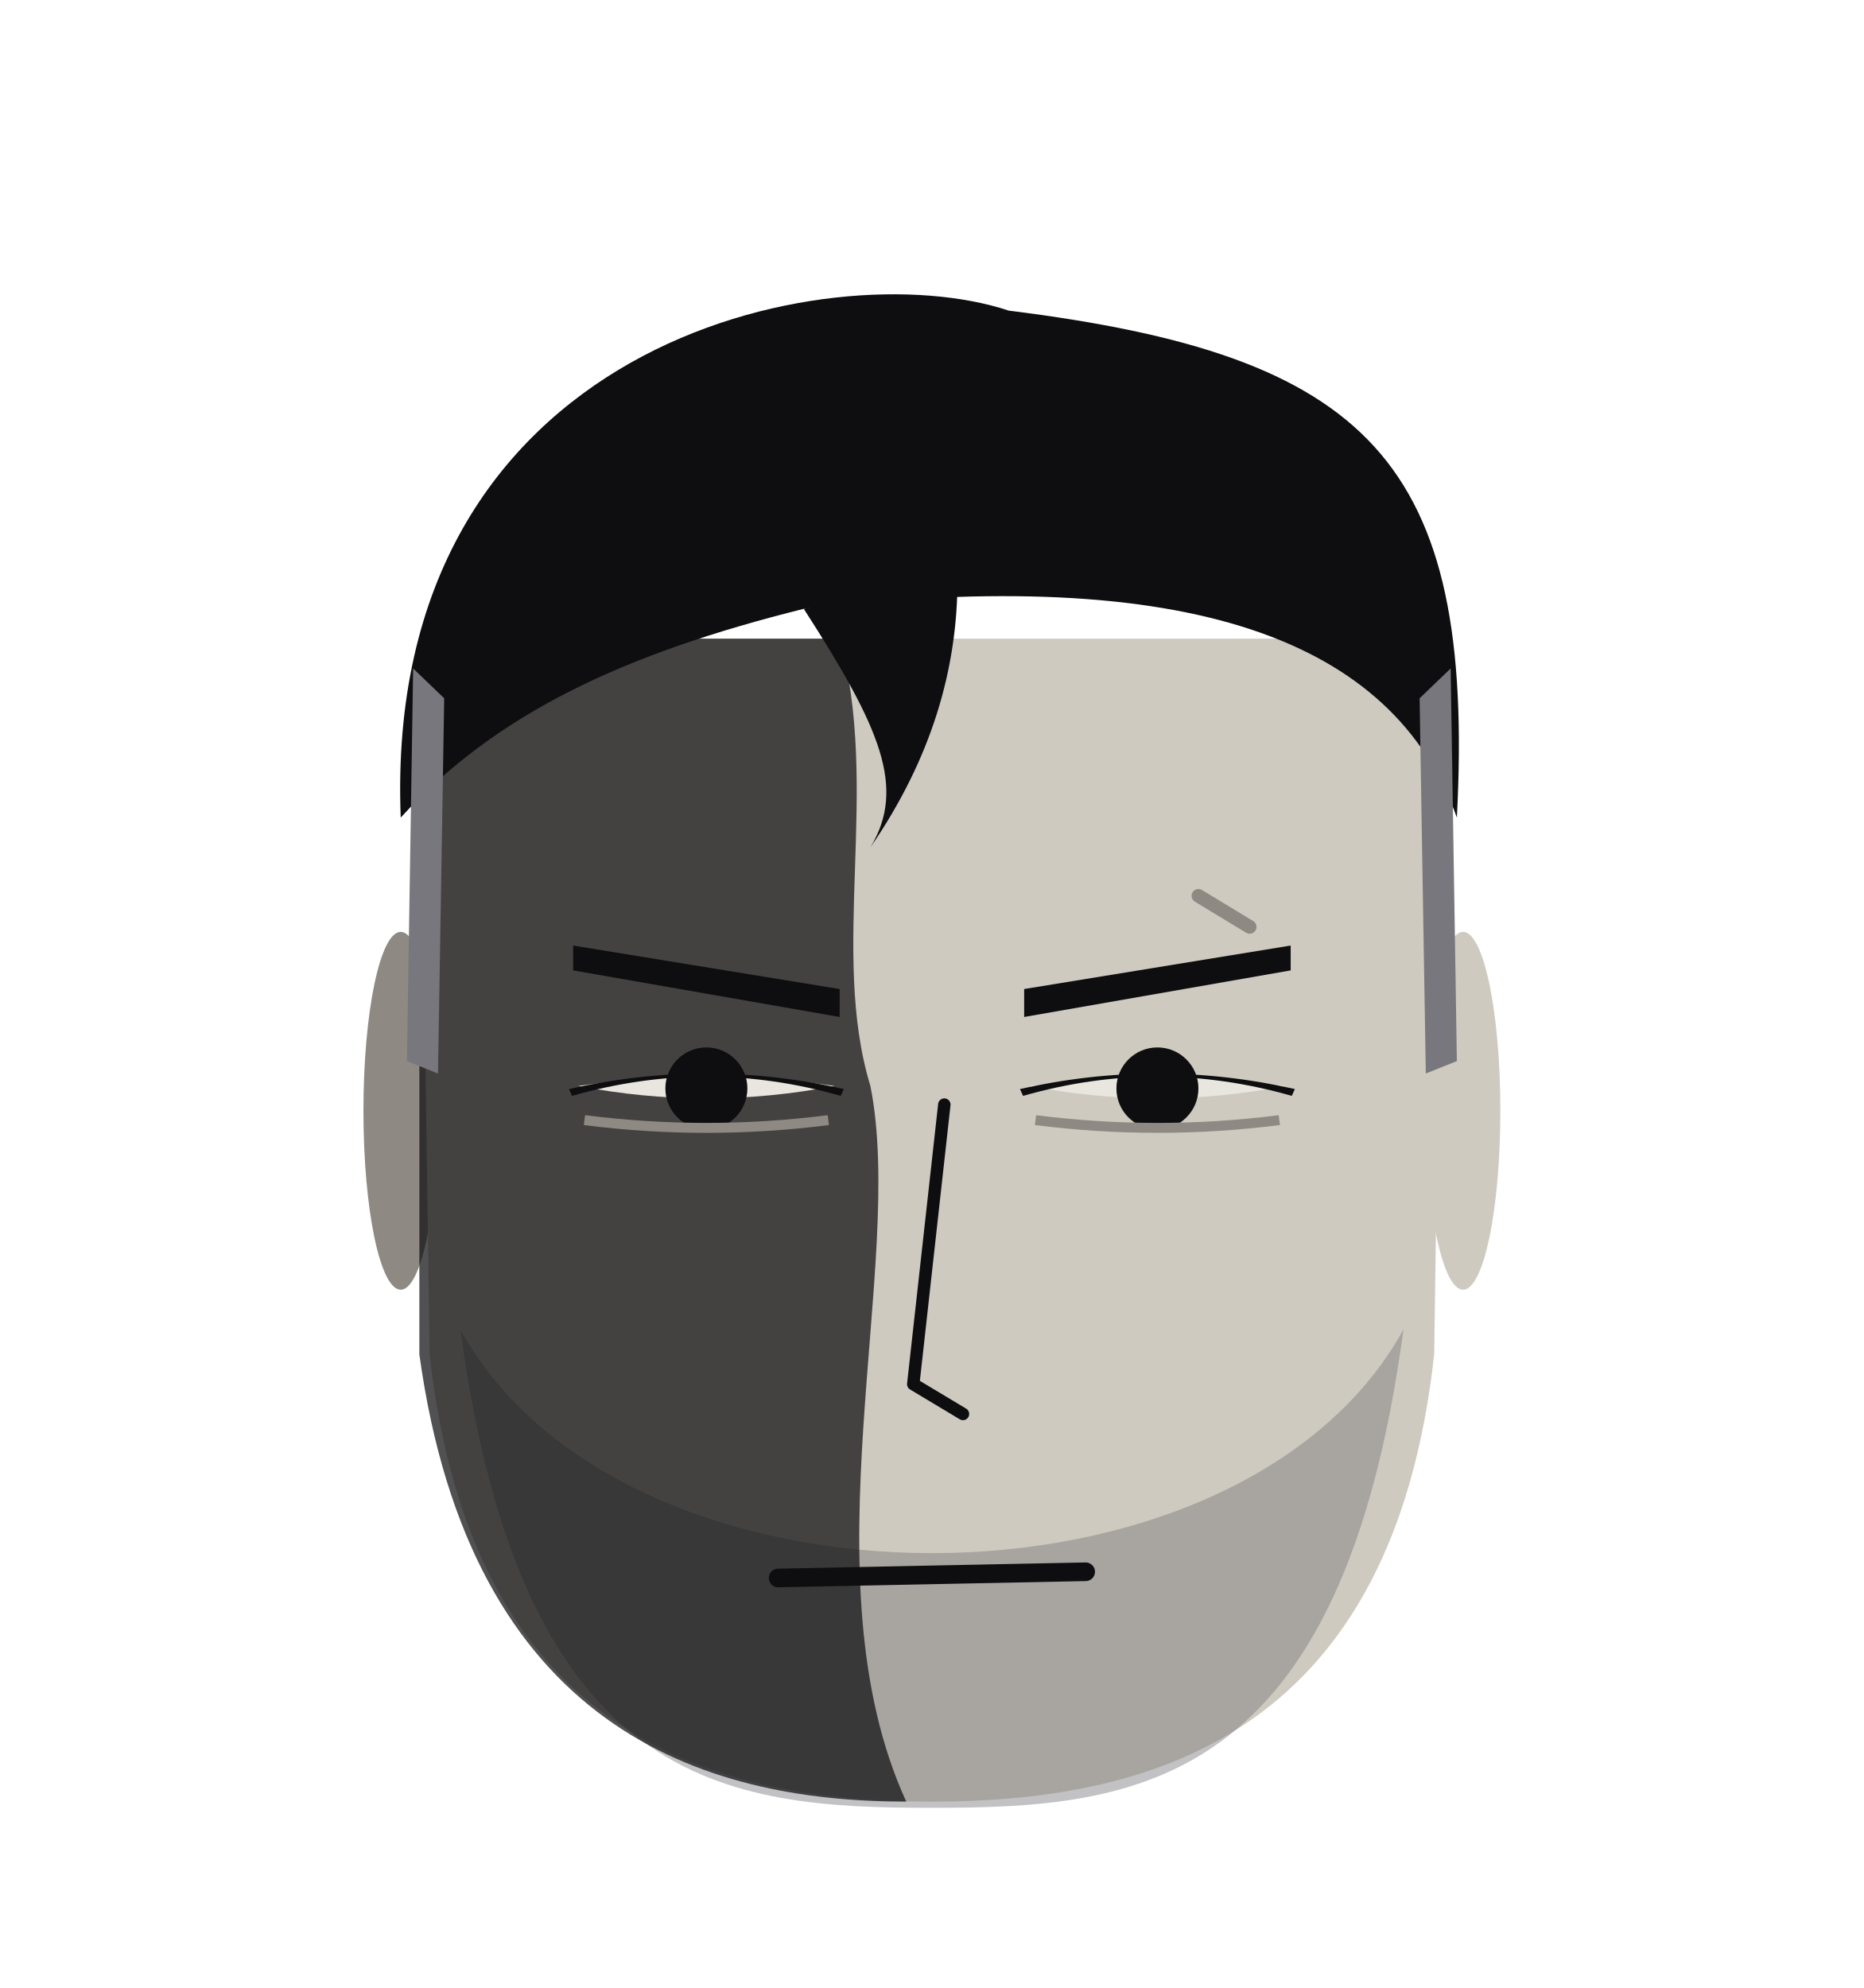
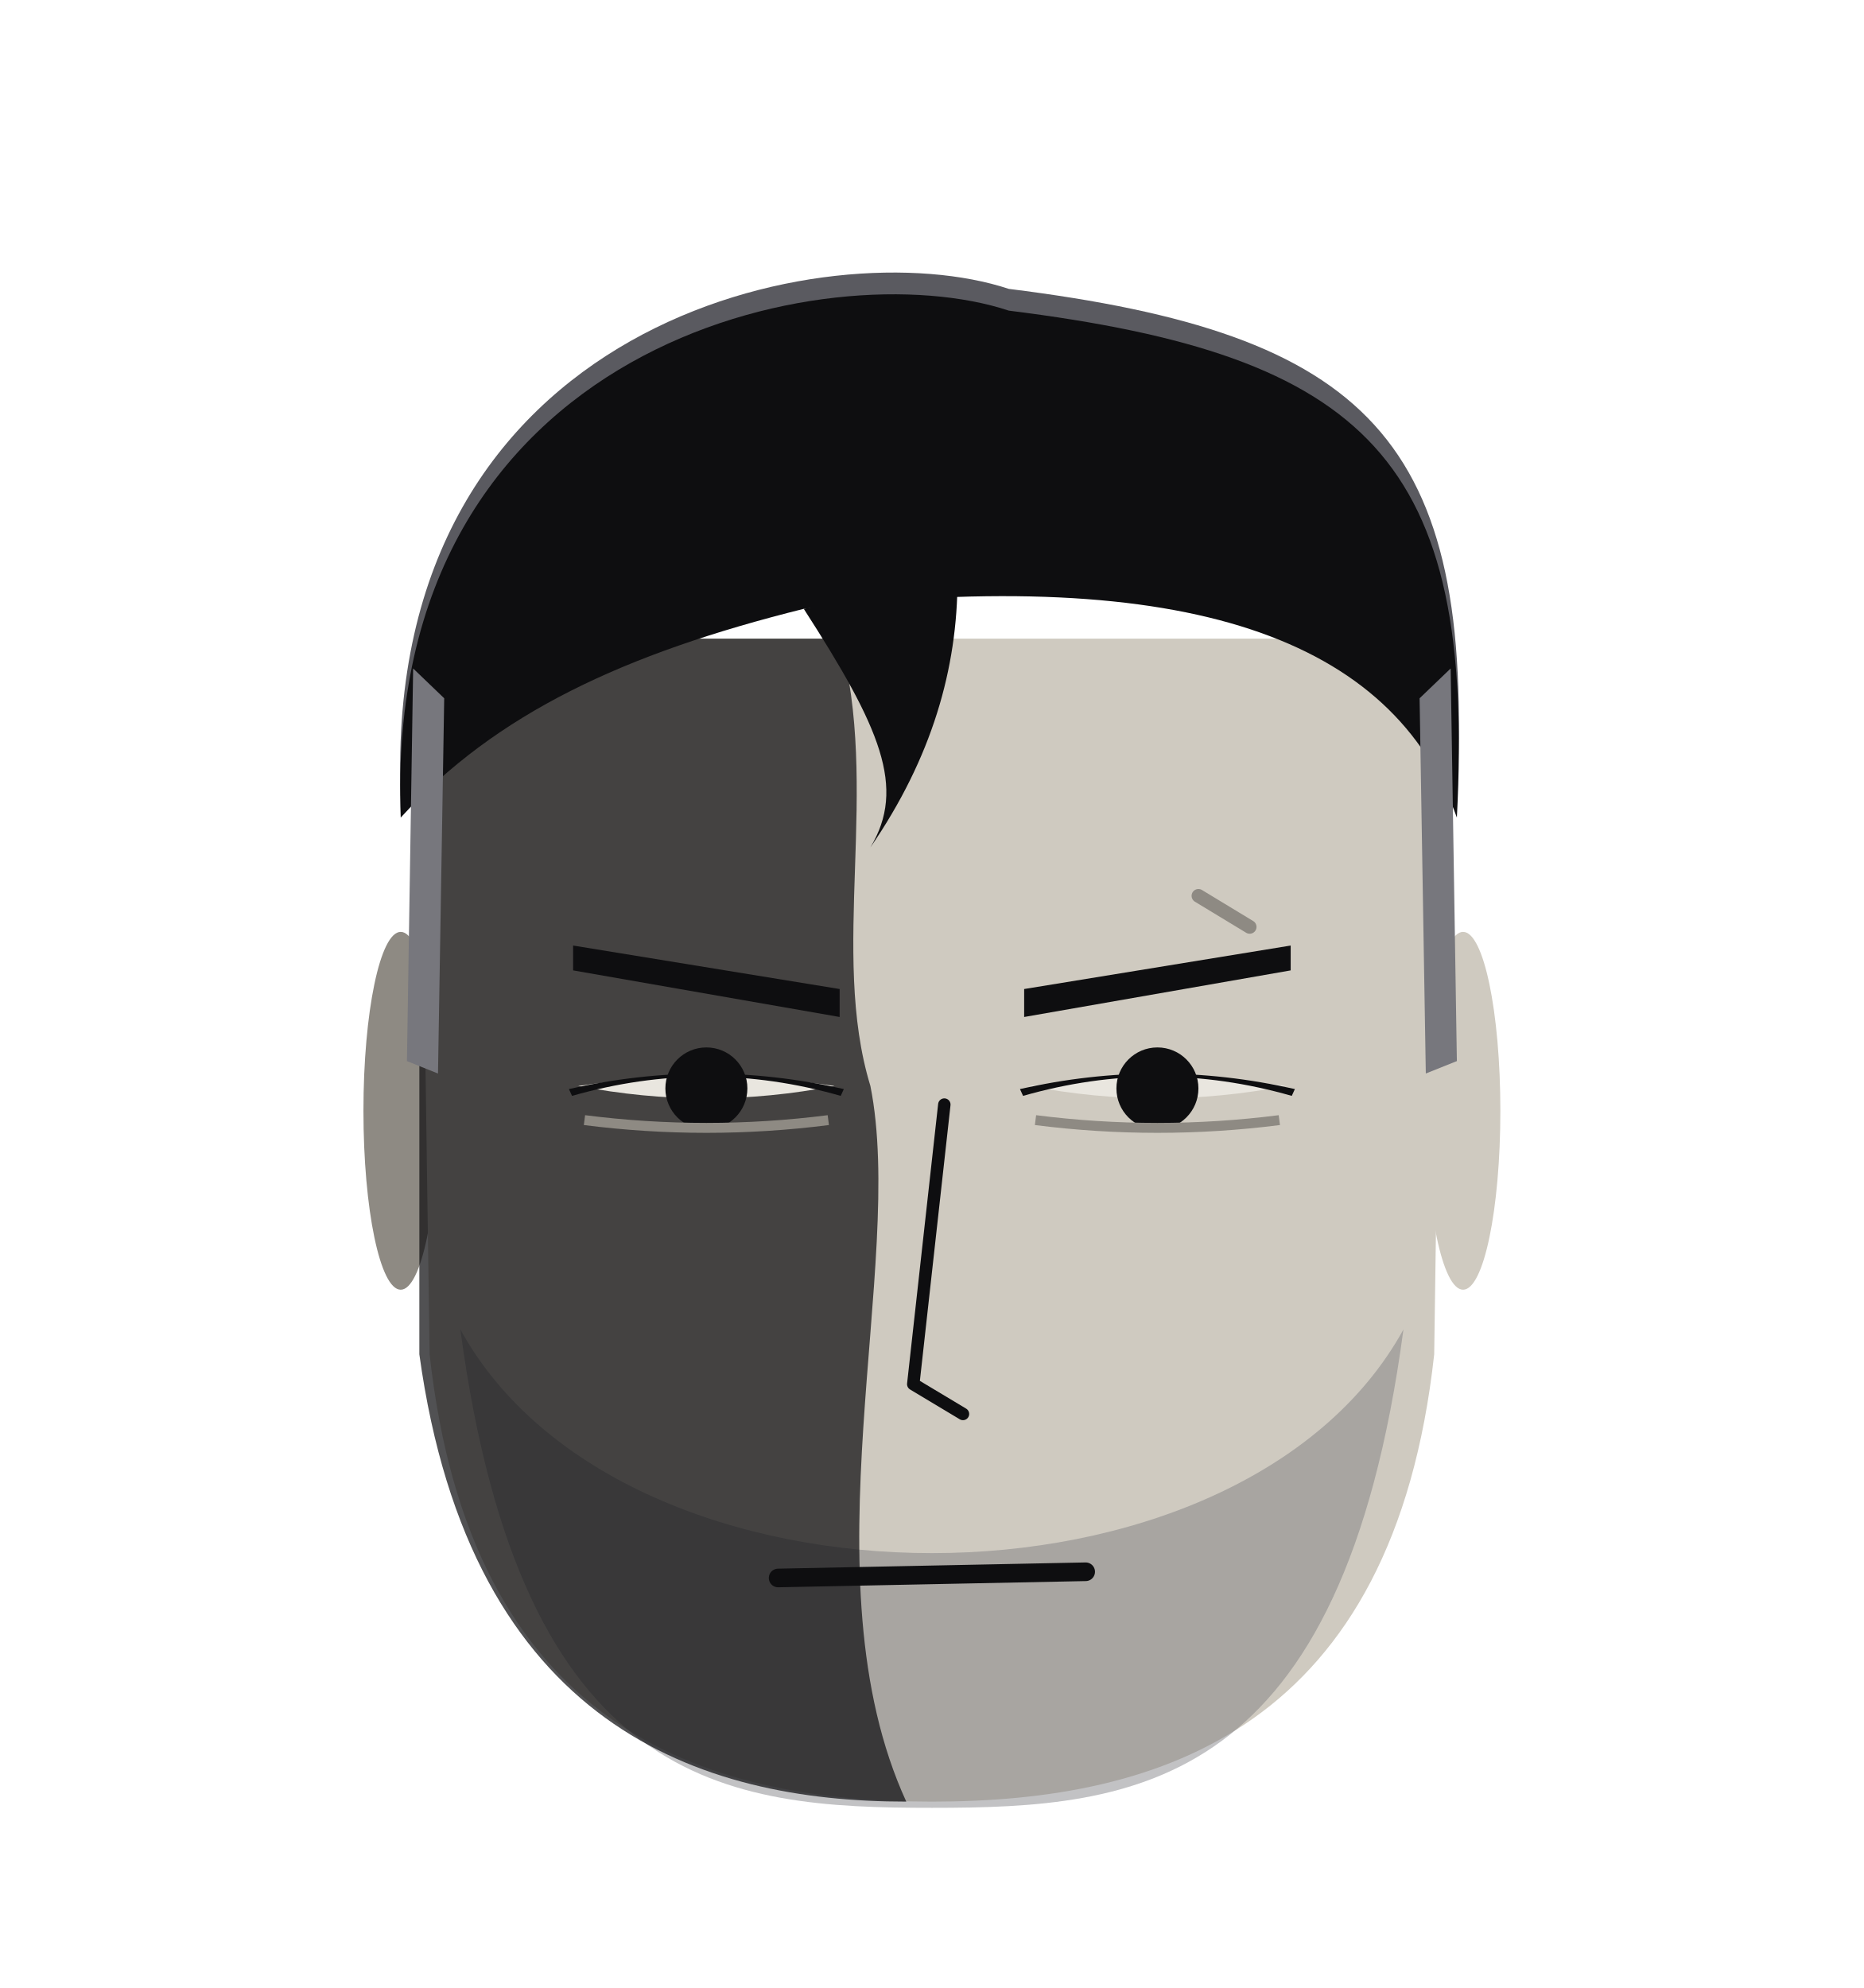
<svg xmlns="http://www.w3.org/2000/svg" viewBox="0 0 300 320" width="300" height="320">
  <g id="head">
    <g id="ears">
      <ellipse cx="64.5" cy="178.8" rx="6" ry="28.8" fill="#8E8A83" />
      <ellipse cx="235.5" cy="178.8" rx="6" ry="28.8" fill="#CFCAC0" />
    </g>
    <g id="face">
      <path d="M67.5,102.8 L69.15,218.0 C75.75,278.0 112.875,290 150,290 C187.125,290 224.25,278.0 230.85,218.0 L232.5,102.8 Z" fill="#CFCAC0" />
      <path d="M74.1,214.0 C84.0,288 117.0,291 150,291 C183.0,291 216.0,288 225.9,214.0 C199.5,262.0 100.5,262.0 74.1,214.0 Z" fill="#77777D" opacity="0.45" />
      <path d="M135.15,102.8 L67.5,102.8 L67.5,218.0 C75.75,278.0 112.875,290 145.875,290 C129.375,254.0 145.875,203.6 140.1,174.8 C133.5,153.2 141.75,126.8 135.15,102.8 Z" fill="#0E0E10" id="face-shadow" opacity="0.72" />
    </g>
    <g id="nose">
      <path d="M152,177.8 L147,222.8 L155,227.6" stroke="#0E0E10" stroke-width="2" fill="none" stroke-linejoin="round" stroke-linecap="round" />
    </g>
    <g id="brows">
      <path d="M135.15,159.2 L92.25,152.2 L92.25,156.2 L135.15,163.7 Z" fill="#0E0E10" />
      <path d="M164.85,159.2 L207.75,152.2 L207.75,156.2 L164.85,163.7 Z" fill="#0E0E10" />
    </g>
    <g id="eyes">
      <path d="M93.075,174.8 Q113.7,171.8 134.325,174.8 Q113.7,178.8 93.075,174.8 Z" fill="#E9E6DF" />
      <circle cx="113.7" cy="175.2" r="6.6" fill="#0E0E10" />
      <path d="M91.575,175.3 Q113.7,170.3 135.825,175.3 L135.325,176.4 Q113.7,170.2 92.075,176.4 Z" fill="#0E0E10" />
      <path d="M94.075,180.3 Q113.7,182.8 133.325,180.3" stroke="#8E8A83" stroke-width="1.6" fill="none" />
      <path d="M165.675,174.8 Q186.3,171.8 206.925,174.8 Q186.3,178.8 165.675,174.8 Z" fill="#E9E6DF" />
      <circle cx="186.3" cy="175.2" r="6.6" fill="#0E0E10" />
      <path d="M164.175,175.3 Q186.3,170.3 208.425,175.3 L207.925,176.4 Q186.3,170.2 164.675,176.4 Z" fill="#0E0E10" />
      <path d="M166.675,180.3 Q186.3,182.8 205.925,180.3" stroke="#8E8A83" stroke-width="1.6" fill="none" />
    </g>
    <g id="mouth">
      <path d="M125.25,254.0 L174.75,253.0" stroke="#0E0E10" stroke-width="3" stroke-linecap="round" />
    </g>
    <path id="scar" d="M192.9,144.2 L201.15,149.2" stroke="#8E8A83" stroke-width="2.2" stroke-linecap="round" />
    <g id="hair">
+       <path d="M64.5,131.6 C61.5,54.8 133.5,40.4 162.375,50 C220.125,57.2 237.5,74.0 234.5,131.6 C224.25,102.8 191.25,90.8 129.375,98.0 C100.5,105.2 79.875,114.8 64.5,131.6 Z" fill="#5A5A60" transform="translate(0 -3.5)" />
      <path d="M64.5,131.6 C61.5,54.8 133.5,40.4 162.375,50 C220.125,57.2 237.5,74.0 234.5,131.6 C224.25,102.8 191.25,90.8 129.375,98.0 C100.5,105.2 79.875,114.8 64.5,131.6 Z" fill="#0E0E10" />
      <path d="M129.375,98.0 C141.75,117.2 145.875,126.8 140.1,136.4 C150,122.0 154.125,107.6 154.125,93.2 Z" fill="#0E0E10" />
      <path d="M66.5,107.6 L71.5,112.4 L70.5,172.8 L65.5,170.8 Z" fill="#77777D" />
      <path d="M233.5,107.6 L228.5,112.4 L229.5,172.8 L234.5,170.8 Z" fill="#77777D" />
    </g>
  </g>
</svg>
